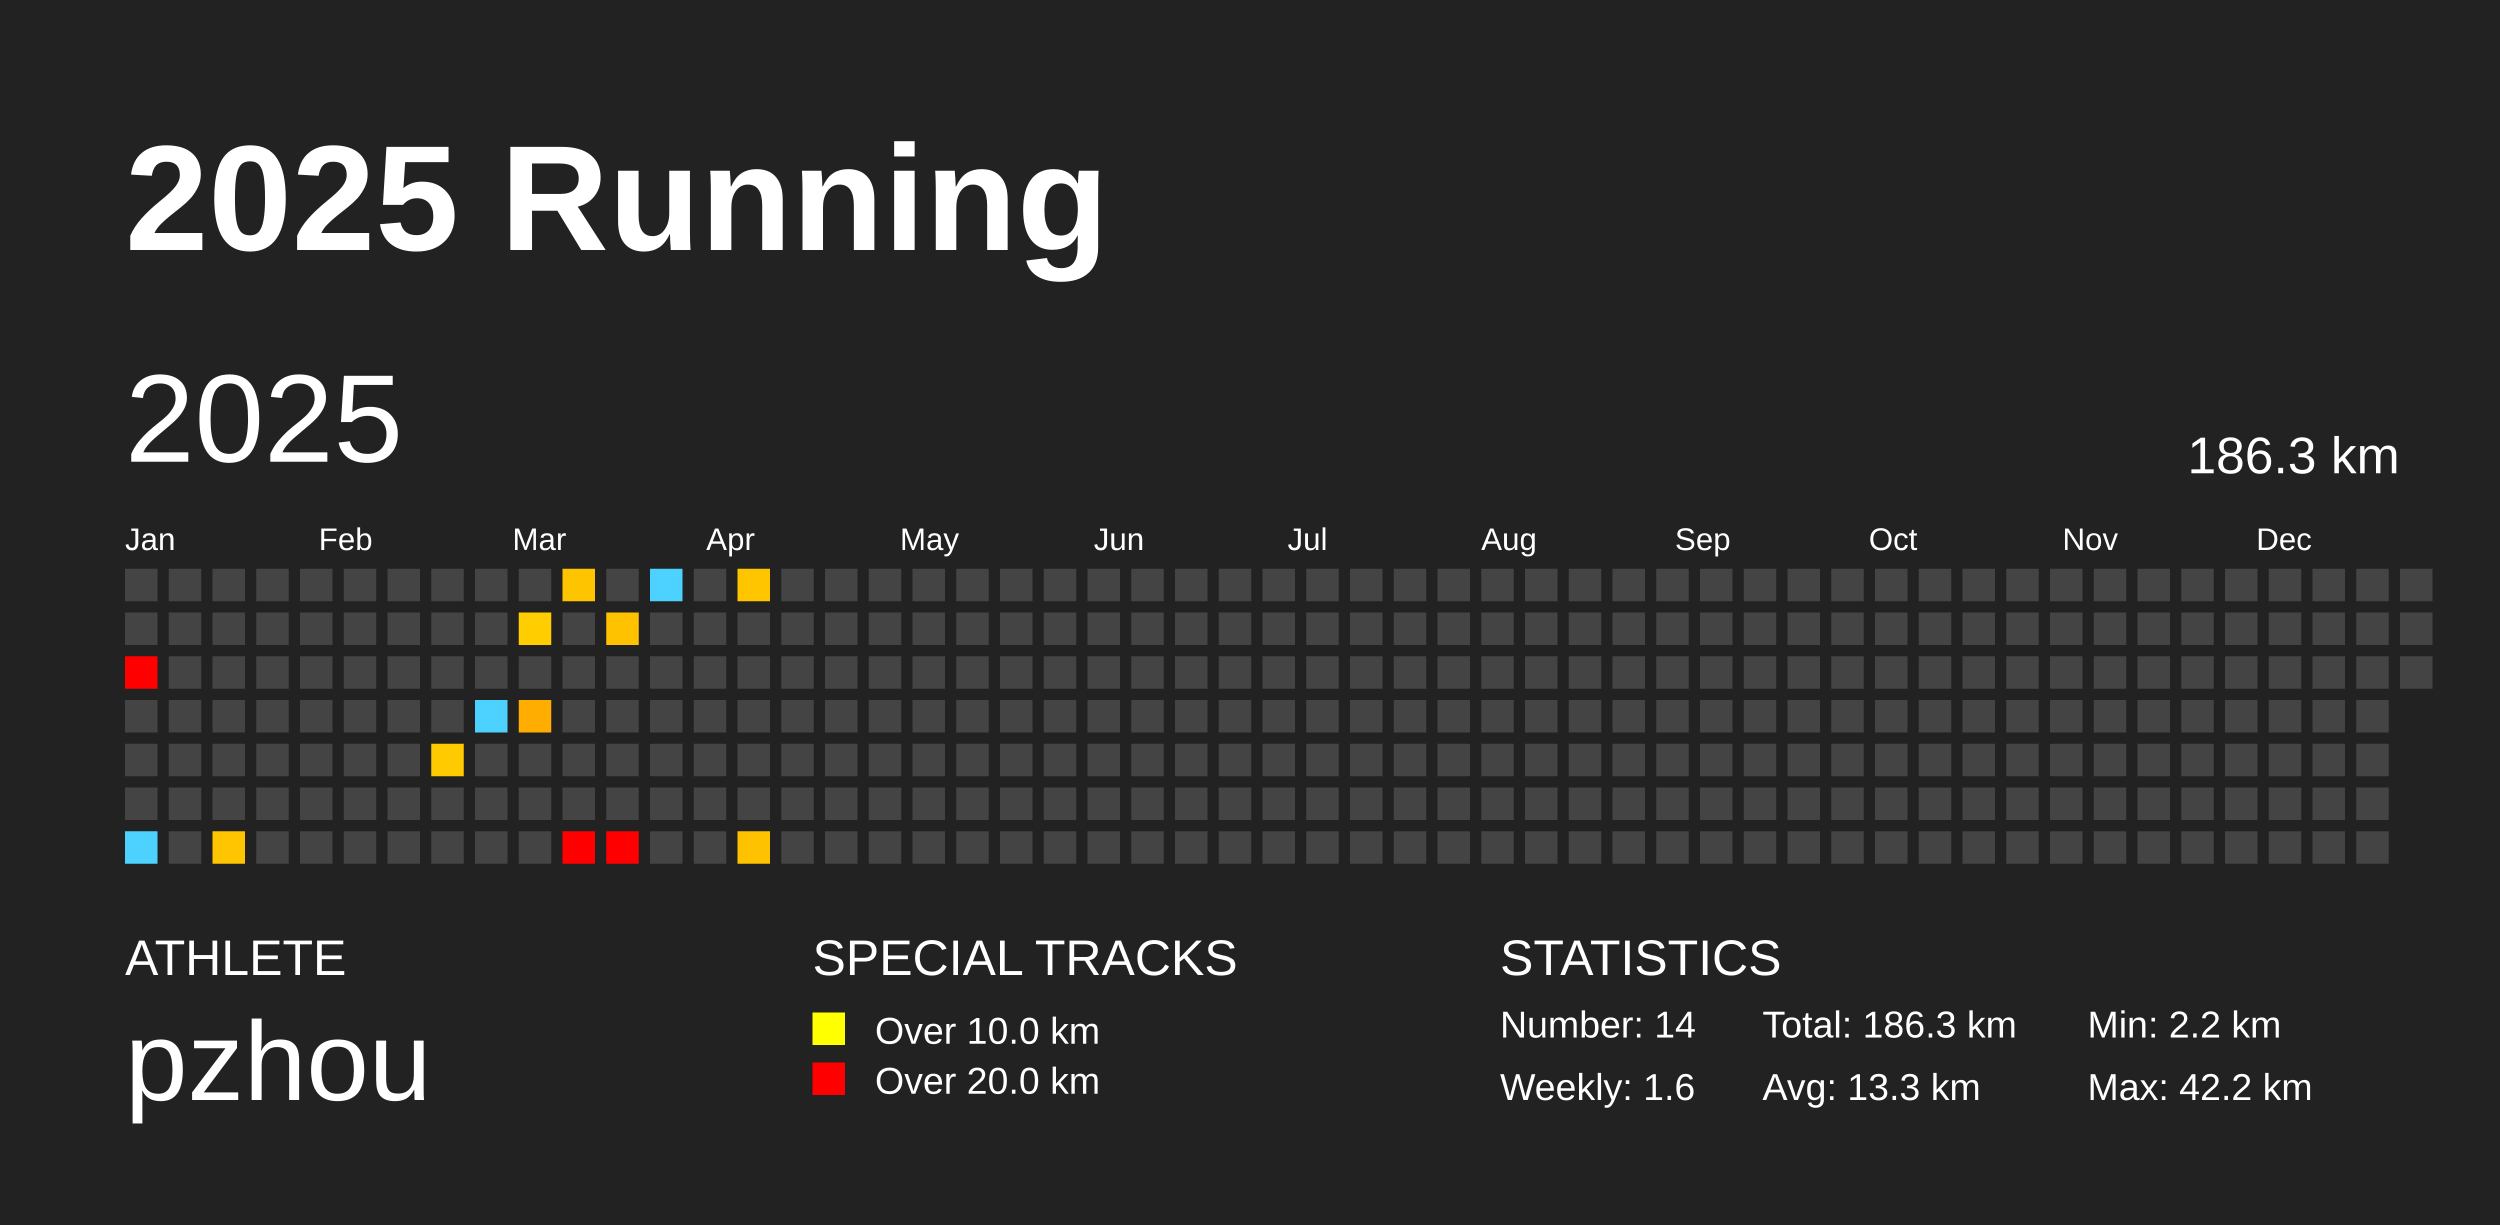
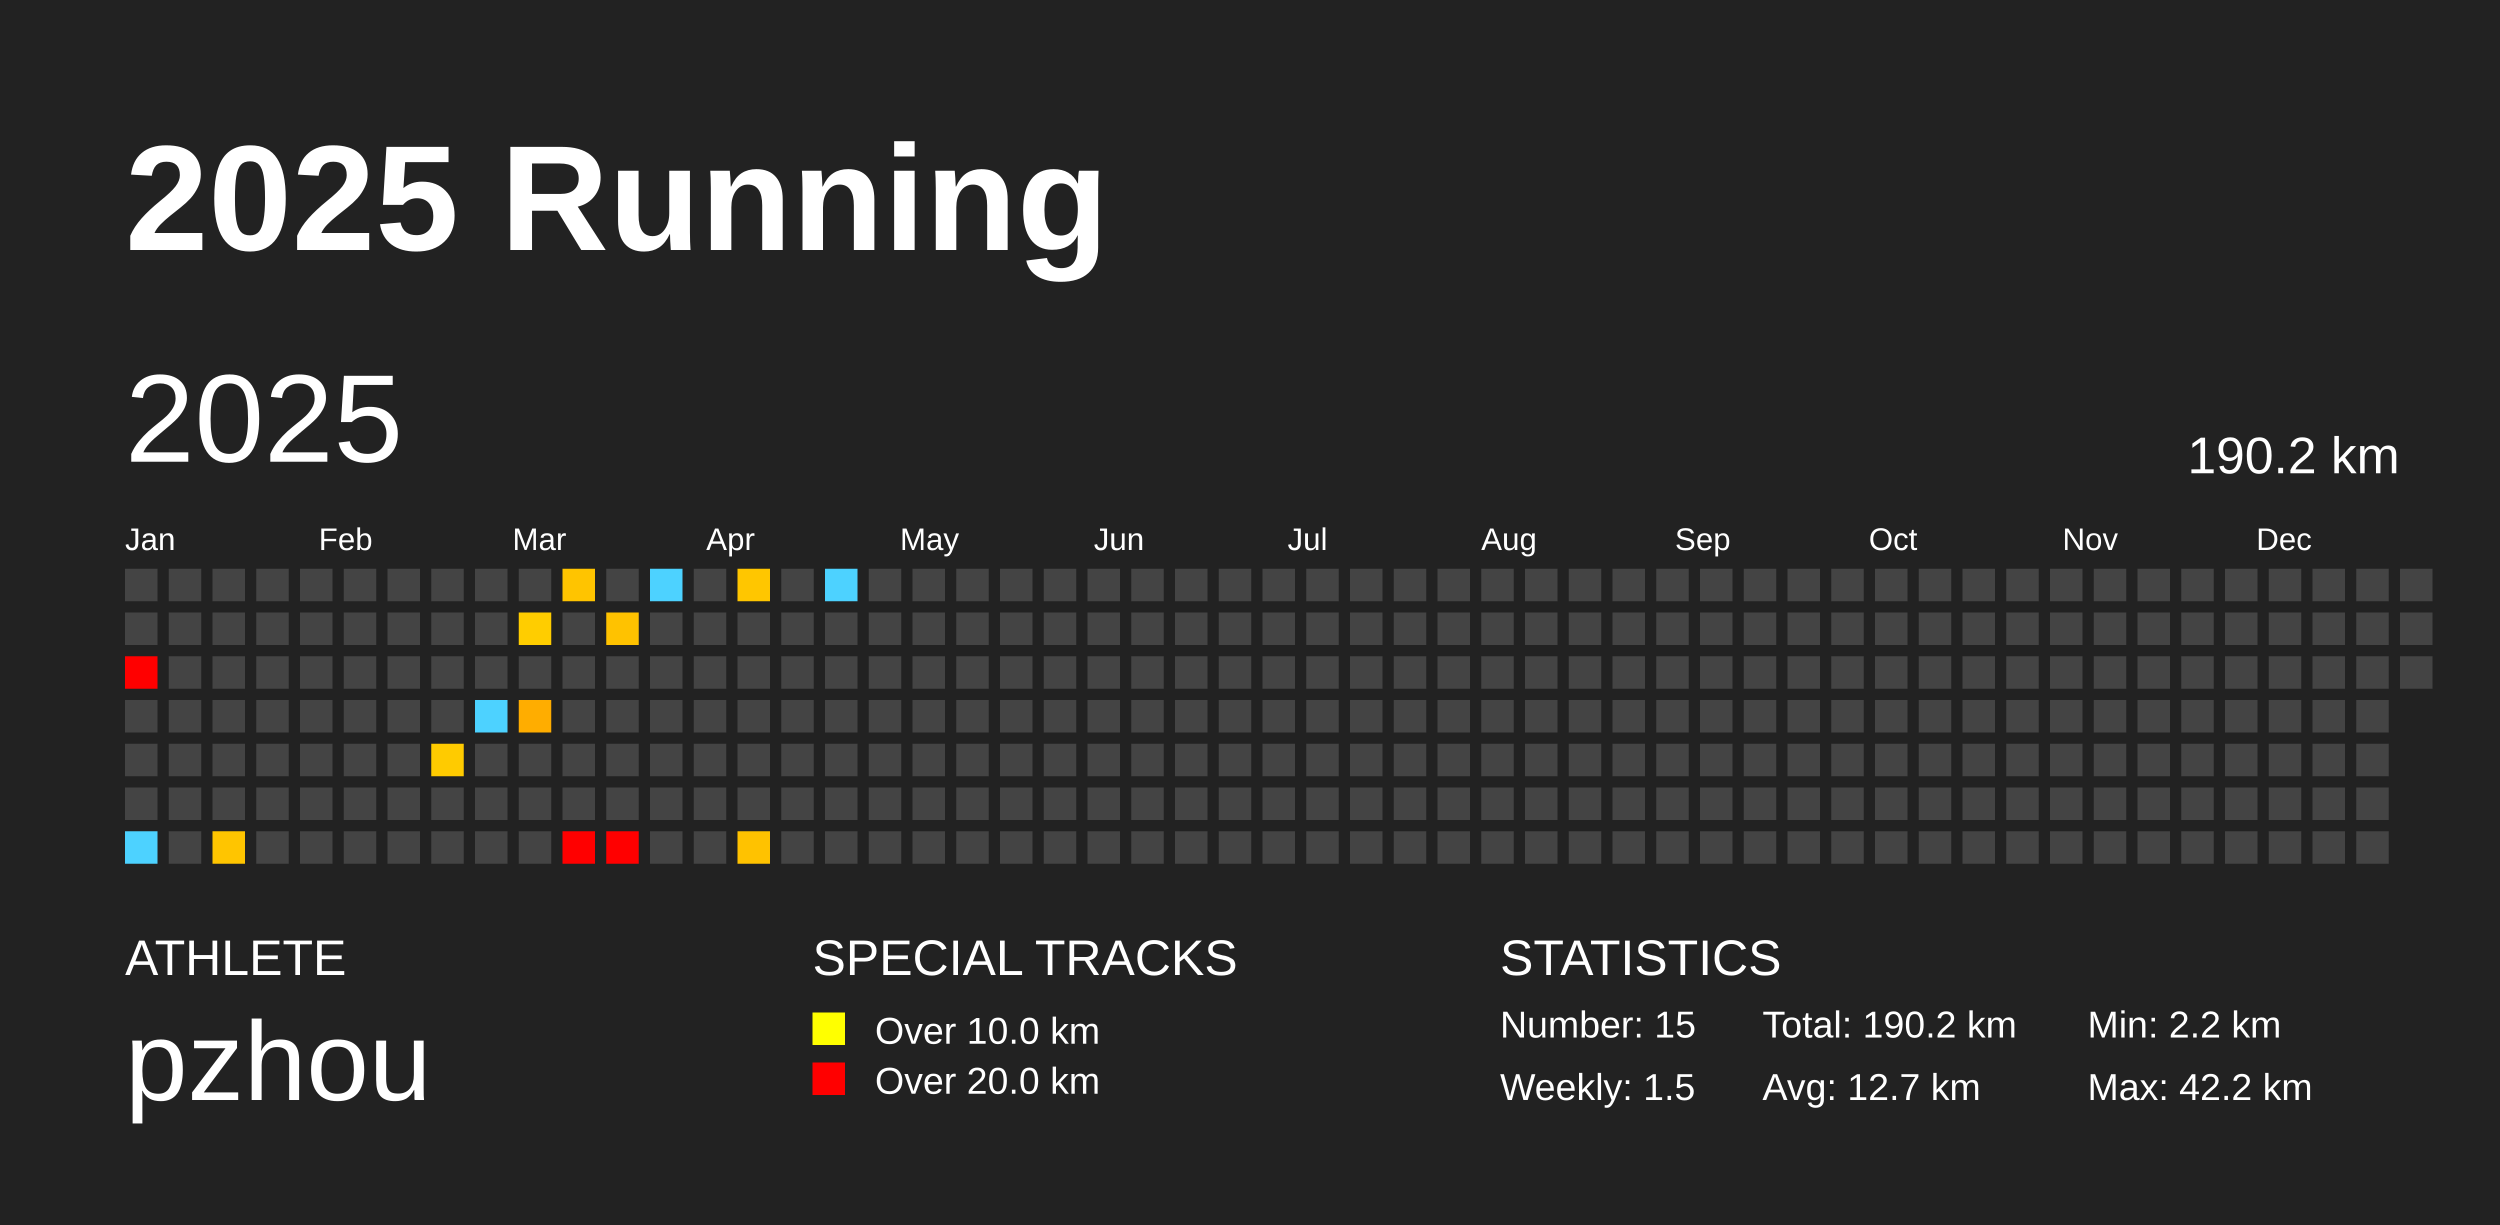
<svg xmlns="http://www.w3.org/2000/svg" baseProfile="full" height="98mm" version="1.1" viewBox="0,0,200,98" width="200mm">
  <defs />
  <rect fill="#222222" height="98" width="200" x="0" y="0" />
  <text fill="#FFFFFF" style="font-size:12px; font-family:Arial; font-weight:bold;" x="10" y="20">2025 Running</text>
  <text fill="#FFFFFF" style="font-size:4px; font-family:Arial" x="10" y="78">ATHLETE</text>
  <text fill="#FFFFFF" style="font-size:9px; font-family:Arial" x="10" y="88">pzhou</text>
  <text fill="#FFFFFF" style="font-size:4px; font-family:Arial" x="65" y="78">SPECIAL TRACKS</text>
  <rect fill="yellow" height="2.6" width="2.6" x="65" y="81" />
  <text fill="#FFFFFF" style="font-size:3px; font-family:Arial" x="70" y="83.5">Over 10.0 km</text>
  <rect fill="red" height="2.6" width="2.6" x="65" y="85" />
  <text fill="#FFFFFF" style="font-size:3px; font-family:Arial" x="70" y="87.5">Over 20.0 km</text>
  <text fill="#FFFFFF" style="font-size:4px; font-family:Arial" x="120" y="78">STATISTICS</text>
-   <text fill="#FFFFFF" style="font-size:3px; font-family:Arial" x="120" y="83">Number: 14</text>
-   <text fill="#FFFFFF" style="font-size:3px; font-family:Arial" x="120" y="88">Weekly: 1.6</text>
-   <text fill="#FFFFFF" style="font-size:3px; font-family:Arial" x="141" y="83">Total: 186.3 km</text>
-   <text fill="#FFFFFF" style="font-size:3px; font-family:Arial" x="141" y="88">Avg: 13.3 km</text>
+   <text fill="#FFFFFF" style="font-size:3px; font-family:Arial" x="120" y="83">Number: 15</text>
+   <text fill="#FFFFFF" style="font-size:3px; font-family:Arial" x="120" y="88">Weekly: 1.5</text>
+   <text fill="#FFFFFF" style="font-size:3px; font-family:Arial" x="141" y="83">Total: 190.2 km</text>
+   <text fill="#FFFFFF" style="font-size:3px; font-family:Arial" x="141" y="88">Avg: 12.7 km</text>
  <text fill="#FFFFFF" style="font-size:3px; font-family:Arial" x="167" y="83">Min: 2.2 km</text>
  <text fill="#FFFFFF" style="font-size:3px; font-family:Arial" x="167" y="88">Max: 42.2 km</text>
  <text dominant-baseline="hanging" fill="#FFFFFF" style="font-size:10.0px; font-family:Arial;" x="10" y="30">2025</text>
-   <text dominant-baseline="hanging" fill="#FFFFFF" style="font-size:4.125px; font-family:Arial;" x="175" y="35">186.3 km</text>
+   <text dominant-baseline="hanging" fill="#FFFFFF" style="font-size:4.125px; font-family:Arial;" x="175" y="35">190.2 km</text>
  <text fill="#FFFFFF" style="font-size:2.5px; font-family:Arial" x="10.0" y="44">Jan</text>
  <text fill="#FFFFFF" style="font-size:2.5px; font-family:Arial" x="25.5" y="44">Feb</text>
  <text fill="#FFFFFF" style="font-size:2.5px; font-family:Arial" x="41.0" y="44">Mar</text>
  <text fill="#FFFFFF" style="font-size:2.5px; font-family:Arial" x="56.5" y="44">Apr</text>
  <text fill="#FFFFFF" style="font-size:2.5px; font-family:Arial" x="72.0" y="44">May</text>
  <text fill="#FFFFFF" style="font-size:2.5px; font-family:Arial" x="87.5" y="44">Jun</text>
  <text fill="#FFFFFF" style="font-size:2.5px; font-family:Arial" x="103.0" y="44">Jul</text>
  <text fill="#FFFFFF" style="font-size:2.5px; font-family:Arial" x="118.5" y="44">Aug</text>
  <text fill="#FFFFFF" style="font-size:2.5px; font-family:Arial" x="134.0" y="44">Sep</text>
  <text fill="#FFFFFF" style="font-size:2.5px; font-family:Arial" x="149.5" y="44">Oct</text>
  <text fill="#FFFFFF" style="font-size:2.5px; font-family:Arial" x="165.0" y="44">Nov</text>
  <text fill="#FFFFFF" style="font-size:2.5px; font-family:Arial" x="180.5" y="44">Dec</text>
  <rect fill="#444444" height="2.6" width="2.6" x="10.0" y="45.5" />
  <rect fill="#444444" height="2.6" width="2.6" x="10.0" y="49.0" />
  <rect fill="red" height="2.6" width="2.6" x="10.0" y="52.5" />
  <rect fill="#444444" height="2.6" width="2.6" x="10.0" y="56.0" />
  <rect fill="#444444" height="2.6" width="2.6" x="10.0" y="59.5" />
  <rect fill="#444444" height="2.6" width="2.6" x="10.0" y="63.0" />
  <rect fill="#4dd2ff" height="2.6" width="2.6" x="10.0" y="66.5" />
  <rect fill="#444444" height="2.6" width="2.6" x="13.5" y="45.5" />
  <rect fill="#444444" height="2.6" width="2.6" x="13.5" y="49.0" />
  <rect fill="#444444" height="2.6" width="2.6" x="13.5" y="52.5" />
  <rect fill="#444444" height="2.6" width="2.6" x="13.5" y="56.0" />
  <rect fill="#444444" height="2.6" width="2.6" x="13.5" y="59.5" />
  <rect fill="#444444" height="2.6" width="2.6" x="13.5" y="63.0" />
  <rect fill="#444444" height="2.6" width="2.6" x="13.5" y="66.5" />
  <rect fill="#444444" height="2.6" width="2.6" x="17.0" y="45.5" />
  <rect fill="#444444" height="2.6" width="2.6" x="17.0" y="49.0" />
  <rect fill="#444444" height="2.6" width="2.6" x="17.0" y="52.5" />
  <rect fill="#444444" height="2.6" width="2.6" x="17.0" y="56.0" />
  <rect fill="#444444" height="2.6" width="2.6" x="17.0" y="59.5" />
  <rect fill="#444444" height="2.6" width="2.6" x="17.0" y="63.0" />
  <rect fill="#ffc500" height="2.6" width="2.6" x="17.0" y="66.5" />
  <rect fill="#444444" height="2.6" width="2.6" x="20.5" y="45.5" />
  <rect fill="#444444" height="2.6" width="2.6" x="20.5" y="49.0" />
  <rect fill="#444444" height="2.6" width="2.6" x="20.5" y="52.5" />
  <rect fill="#444444" height="2.6" width="2.6" x="20.5" y="56.0" />
  <rect fill="#444444" height="2.6" width="2.6" x="20.5" y="59.5" />
  <rect fill="#444444" height="2.6" width="2.6" x="20.5" y="63.0" />
  <rect fill="#444444" height="2.6" width="2.6" x="20.5" y="66.5" />
  <rect fill="#444444" height="2.6" width="2.6" x="24.0" y="45.5" />
  <rect fill="#444444" height="2.6" width="2.6" x="24.0" y="49.0" />
  <rect fill="#444444" height="2.6" width="2.6" x="24.0" y="52.5" />
  <rect fill="#444444" height="2.6" width="2.6" x="24.0" y="56.0" />
  <rect fill="#444444" height="2.6" width="2.6" x="24.0" y="59.5" />
  <rect fill="#444444" height="2.6" width="2.6" x="24.0" y="63.0" />
  <rect fill="#444444" height="2.6" width="2.6" x="24.0" y="66.5" />
  <rect fill="#444444" height="2.6" width="2.6" x="27.5" y="45.5" />
  <rect fill="#444444" height="2.6" width="2.6" x="27.5" y="49.0" />
  <rect fill="#444444" height="2.6" width="2.6" x="27.5" y="52.5" />
  <rect fill="#444444" height="2.6" width="2.6" x="27.5" y="56.0" />
  <rect fill="#444444" height="2.6" width="2.6" x="27.5" y="59.5" />
  <rect fill="#444444" height="2.6" width="2.6" x="27.5" y="63.0" />
  <rect fill="#444444" height="2.6" width="2.6" x="27.5" y="66.5" />
  <rect fill="#444444" height="2.6" width="2.6" x="31.0" y="45.5" />
  <rect fill="#444444" height="2.6" width="2.6" x="31.0" y="49.0" />
  <rect fill="#444444" height="2.6" width="2.6" x="31.0" y="52.5" />
  <rect fill="#444444" height="2.6" width="2.6" x="31.0" y="56.0" />
  <rect fill="#444444" height="2.6" width="2.6" x="31.0" y="59.5" />
  <rect fill="#444444" height="2.6" width="2.6" x="31.0" y="63.0" />
  <rect fill="#444444" height="2.6" width="2.6" x="31.0" y="66.5" />
  <rect fill="#444444" height="2.6" width="2.6" x="34.5" y="45.5" />
  <rect fill="#444444" height="2.6" width="2.6" x="34.5" y="49.0" />
  <rect fill="#444444" height="2.6" width="2.6" x="34.5" y="52.5" />
  <rect fill="#444444" height="2.6" width="2.6" x="34.5" y="56.0" />
  <rect fill="#ffcb00" height="2.6" width="2.6" x="34.5" y="59.5" />
  <rect fill="#444444" height="2.6" width="2.6" x="34.5" y="63.0" />
  <rect fill="#444444" height="2.6" width="2.6" x="34.5" y="66.5" />
  <rect fill="#444444" height="2.6" width="2.6" x="38.0" y="45.5" />
  <rect fill="#444444" height="2.6" width="2.6" x="38.0" y="49.0" />
  <rect fill="#444444" height="2.6" width="2.6" x="38.0" y="52.5" />
  <rect fill="#4dd2ff" height="2.6" width="2.6" x="38.0" y="56.0" />
  <rect fill="#444444" height="2.6" width="2.6" x="38.0" y="59.5" />
  <rect fill="#444444" height="2.6" width="2.6" x="38.0" y="63.0" />
  <rect fill="#444444" height="2.6" width="2.6" x="38.0" y="66.5" />
  <rect fill="#444444" height="2.6" width="2.6" x="41.5" y="45.5" />
  <rect fill="#ffcd00" height="2.6" width="2.6" x="41.5" y="49.0" />
  <rect fill="#444444" height="2.6" width="2.6" x="41.5" y="52.5" />
  <rect fill="#ffad00" height="2.6" width="2.6" x="41.5" y="56.0" />
  <rect fill="#444444" height="2.6" width="2.6" x="41.5" y="59.5" />
  <rect fill="#444444" height="2.6" width="2.6" x="41.5" y="63.0" />
  <rect fill="#444444" height="2.6" width="2.6" x="41.5" y="66.5" />
  <rect fill="#ffc400" height="2.6" width="2.6" x="45.0" y="45.5" />
  <rect fill="#444444" height="2.6" width="2.6" x="45.0" y="49.0" />
  <rect fill="#444444" height="2.6" width="2.6" x="45.0" y="52.5" />
  <rect fill="#444444" height="2.6" width="2.6" x="45.0" y="56.0" />
  <rect fill="#444444" height="2.6" width="2.6" x="45.0" y="59.5" />
  <rect fill="#444444" height="2.6" width="2.6" x="45.0" y="63.0" />
  <rect fill="red" height="2.6" width="2.6" x="45.0" y="66.5" />
  <rect fill="#444444" height="2.6" width="2.6" x="48.5" y="45.5" />
  <rect fill="#ffc200" height="2.6" width="2.6" x="48.5" y="49.0" />
  <rect fill="#444444" height="2.6" width="2.6" x="48.5" y="52.5" />
  <rect fill="#444444" height="2.6" width="2.6" x="48.5" y="56.0" />
  <rect fill="#444444" height="2.6" width="2.6" x="48.5" y="59.5" />
  <rect fill="#444444" height="2.6" width="2.6" x="48.5" y="63.0" />
  <rect fill="red" height="2.6" width="2.6" x="48.5" y="66.5" />
  <rect fill="#4dd2ff" height="2.6" width="2.6" x="52.0" y="45.5" />
  <rect fill="#444444" height="2.6" width="2.6" x="52.0" y="49.0" />
  <rect fill="#444444" height="2.6" width="2.6" x="52.0" y="52.5" />
  <rect fill="#444444" height="2.6" width="2.6" x="52.0" y="56.0" />
  <rect fill="#444444" height="2.6" width="2.6" x="52.0" y="59.5" />
  <rect fill="#444444" height="2.6" width="2.6" x="52.0" y="63.0" />
  <rect fill="#444444" height="2.6" width="2.6" x="52.0" y="66.5" />
  <rect fill="#444444" height="2.6" width="2.6" x="55.5" y="45.5" />
  <rect fill="#444444" height="2.6" width="2.6" x="55.5" y="49.0" />
  <rect fill="#444444" height="2.6" width="2.6" x="55.5" y="52.5" />
  <rect fill="#444444" height="2.6" width="2.6" x="55.5" y="56.0" />
  <rect fill="#444444" height="2.6" width="2.6" x="55.5" y="59.5" />
  <rect fill="#444444" height="2.6" width="2.6" x="55.5" y="63.0" />
  <rect fill="#444444" height="2.6" width="2.6" x="55.5" y="66.5" />
  <rect fill="#ffc600" height="2.6" width="2.6" x="59.0" y="45.5" />
  <rect fill="#444444" height="2.6" width="2.6" x="59.0" y="49.0" />
  <rect fill="#444444" height="2.6" width="2.6" x="59.0" y="52.5" />
  <rect fill="#444444" height="2.6" width="2.6" x="59.0" y="56.0" />
  <rect fill="#444444" height="2.6" width="2.6" x="59.0" y="59.5" />
  <rect fill="#444444" height="2.6" width="2.6" x="59.0" y="63.0" />
  <rect fill="#ffc200" height="2.6" width="2.6" x="59.0" y="66.5" />
  <rect fill="#444444" height="2.6" width="2.6" x="62.5" y="45.5" />
  <rect fill="#444444" height="2.6" width="2.6" x="62.5" y="49.0" />
  <rect fill="#444444" height="2.6" width="2.6" x="62.5" y="52.5" />
  <rect fill="#444444" height="2.6" width="2.6" x="62.5" y="56.0" />
  <rect fill="#444444" height="2.6" width="2.6" x="62.5" y="59.5" />
  <rect fill="#444444" height="2.6" width="2.6" x="62.5" y="63.0" />
  <rect fill="#444444" height="2.6" width="2.6" x="62.5" y="66.5" />
-   <rect fill="#444444" height="2.6" width="2.6" x="66.0" y="45.5" />
+   <rect fill="#4dd2ff" height="2.6" width="2.6" x="66.0" y="45.5" />
  <rect fill="#444444" height="2.6" width="2.6" x="66.0" y="49.0" />
  <rect fill="#444444" height="2.6" width="2.6" x="66.0" y="52.5" />
  <rect fill="#444444" height="2.6" width="2.6" x="66.0" y="56.0" />
  <rect fill="#444444" height="2.6" width="2.6" x="66.0" y="59.5" />
  <rect fill="#444444" height="2.6" width="2.6" x="66.0" y="63.0" />
  <rect fill="#444444" height="2.6" width="2.6" x="66.0" y="66.5" />
  <rect fill="#444444" height="2.6" width="2.6" x="69.5" y="45.5" />
  <rect fill="#444444" height="2.6" width="2.6" x="69.5" y="49.0" />
  <rect fill="#444444" height="2.6" width="2.6" x="69.5" y="52.5" />
  <rect fill="#444444" height="2.6" width="2.6" x="69.5" y="56.0" />
  <rect fill="#444444" height="2.6" width="2.6" x="69.5" y="59.5" />
  <rect fill="#444444" height="2.6" width="2.6" x="69.5" y="63.0" />
  <rect fill="#444444" height="2.6" width="2.6" x="69.5" y="66.5" />
  <rect fill="#444444" height="2.6" width="2.6" x="73.0" y="45.5" />
  <rect fill="#444444" height="2.6" width="2.6" x="73.0" y="49.0" />
  <rect fill="#444444" height="2.6" width="2.6" x="73.0" y="52.5" />
  <rect fill="#444444" height="2.6" width="2.6" x="73.0" y="56.0" />
  <rect fill="#444444" height="2.6" width="2.6" x="73.0" y="59.5" />
  <rect fill="#444444" height="2.6" width="2.6" x="73.0" y="63.0" />
  <rect fill="#444444" height="2.6" width="2.6" x="73.0" y="66.5" />
  <rect fill="#444444" height="2.6" width="2.6" x="76.5" y="45.5" />
  <rect fill="#444444" height="2.6" width="2.6" x="76.5" y="49.0" />
  <rect fill="#444444" height="2.6" width="2.6" x="76.5" y="52.5" />
  <rect fill="#444444" height="2.6" width="2.6" x="76.5" y="56.0" />
  <rect fill="#444444" height="2.6" width="2.6" x="76.5" y="59.5" />
  <rect fill="#444444" height="2.6" width="2.6" x="76.5" y="63.0" />
  <rect fill="#444444" height="2.6" width="2.6" x="76.5" y="66.5" />
  <rect fill="#444444" height="2.6" width="2.6" x="80.0" y="45.5" />
  <rect fill="#444444" height="2.6" width="2.6" x="80.0" y="49.0" />
  <rect fill="#444444" height="2.6" width="2.6" x="80.0" y="52.5" />
  <rect fill="#444444" height="2.6" width="2.6" x="80.0" y="56.0" />
  <rect fill="#444444" height="2.6" width="2.6" x="80.0" y="59.5" />
  <rect fill="#444444" height="2.6" width="2.6" x="80.0" y="63.0" />
  <rect fill="#444444" height="2.6" width="2.6" x="80.0" y="66.5" />
  <rect fill="#444444" height="2.6" width="2.6" x="83.5" y="45.5" />
  <rect fill="#444444" height="2.6" width="2.6" x="83.5" y="49.0" />
  <rect fill="#444444" height="2.6" width="2.6" x="83.5" y="52.5" />
  <rect fill="#444444" height="2.6" width="2.6" x="83.5" y="56.0" />
  <rect fill="#444444" height="2.6" width="2.6" x="83.5" y="59.5" />
  <rect fill="#444444" height="2.6" width="2.6" x="83.5" y="63.0" />
  <rect fill="#444444" height="2.6" width="2.6" x="83.5" y="66.5" />
  <rect fill="#444444" height="2.6" width="2.6" x="87.0" y="45.5" />
  <rect fill="#444444" height="2.6" width="2.6" x="87.0" y="49.0" />
  <rect fill="#444444" height="2.6" width="2.6" x="87.0" y="52.5" />
  <rect fill="#444444" height="2.6" width="2.6" x="87.0" y="56.0" />
  <rect fill="#444444" height="2.6" width="2.6" x="87.0" y="59.5" />
  <rect fill="#444444" height="2.6" width="2.6" x="87.0" y="63.0" />
  <rect fill="#444444" height="2.6" width="2.6" x="87.0" y="66.5" />
  <rect fill="#444444" height="2.6" width="2.6" x="90.5" y="45.5" />
  <rect fill="#444444" height="2.6" width="2.6" x="90.5" y="49.0" />
  <rect fill="#444444" height="2.6" width="2.6" x="90.5" y="52.5" />
  <rect fill="#444444" height="2.6" width="2.6" x="90.5" y="56.0" />
  <rect fill="#444444" height="2.6" width="2.6" x="90.5" y="59.5" />
  <rect fill="#444444" height="2.6" width="2.6" x="90.5" y="63.0" />
  <rect fill="#444444" height="2.6" width="2.6" x="90.5" y="66.5" />
  <rect fill="#444444" height="2.6" width="2.6" x="94.0" y="45.5" />
  <rect fill="#444444" height="2.6" width="2.6" x="94.0" y="49.0" />
  <rect fill="#444444" height="2.6" width="2.6" x="94.0" y="52.5" />
  <rect fill="#444444" height="2.6" width="2.6" x="94.0" y="56.0" />
  <rect fill="#444444" height="2.6" width="2.6" x="94.0" y="59.5" />
  <rect fill="#444444" height="2.6" width="2.6" x="94.0" y="63.0" />
  <rect fill="#444444" height="2.6" width="2.6" x="94.0" y="66.5" />
  <rect fill="#444444" height="2.6" width="2.6" x="97.5" y="45.5" />
  <rect fill="#444444" height="2.6" width="2.6" x="97.5" y="49.0" />
  <rect fill="#444444" height="2.6" width="2.6" x="97.5" y="52.5" />
  <rect fill="#444444" height="2.6" width="2.6" x="97.5" y="56.0" />
  <rect fill="#444444" height="2.6" width="2.6" x="97.5" y="59.5" />
  <rect fill="#444444" height="2.6" width="2.6" x="97.5" y="63.0" />
  <rect fill="#444444" height="2.6" width="2.6" x="97.5" y="66.5" />
  <rect fill="#444444" height="2.6" width="2.6" x="101.0" y="45.5" />
  <rect fill="#444444" height="2.6" width="2.6" x="101.0" y="49.0" />
  <rect fill="#444444" height="2.6" width="2.6" x="101.0" y="52.5" />
  <rect fill="#444444" height="2.6" width="2.6" x="101.0" y="56.0" />
  <rect fill="#444444" height="2.6" width="2.6" x="101.0" y="59.5" />
  <rect fill="#444444" height="2.6" width="2.6" x="101.0" y="63.0" />
  <rect fill="#444444" height="2.6" width="2.6" x="101.0" y="66.5" />
  <rect fill="#444444" height="2.6" width="2.6" x="104.5" y="45.5" />
  <rect fill="#444444" height="2.6" width="2.6" x="104.5" y="49.0" />
  <rect fill="#444444" height="2.6" width="2.6" x="104.5" y="52.5" />
  <rect fill="#444444" height="2.6" width="2.6" x="104.5" y="56.0" />
  <rect fill="#444444" height="2.6" width="2.6" x="104.5" y="59.5" />
  <rect fill="#444444" height="2.6" width="2.6" x="104.5" y="63.0" />
  <rect fill="#444444" height="2.6" width="2.6" x="104.5" y="66.5" />
  <rect fill="#444444" height="2.6" width="2.6" x="108.0" y="45.5" />
  <rect fill="#444444" height="2.6" width="2.6" x="108.0" y="49.0" />
  <rect fill="#444444" height="2.6" width="2.6" x="108.0" y="52.5" />
  <rect fill="#444444" height="2.6" width="2.6" x="108.0" y="56.0" />
  <rect fill="#444444" height="2.6" width="2.6" x="108.0" y="59.5" />
  <rect fill="#444444" height="2.6" width="2.6" x="108.0" y="63.0" />
  <rect fill="#444444" height="2.6" width="2.6" x="108.0" y="66.5" />
  <rect fill="#444444" height="2.6" width="2.6" x="111.5" y="45.5" />
  <rect fill="#444444" height="2.6" width="2.6" x="111.5" y="49.0" />
  <rect fill="#444444" height="2.6" width="2.6" x="111.5" y="52.5" />
  <rect fill="#444444" height="2.6" width="2.6" x="111.5" y="56.0" />
  <rect fill="#444444" height="2.6" width="2.6" x="111.5" y="59.5" />
  <rect fill="#444444" height="2.6" width="2.6" x="111.5" y="63.0" />
  <rect fill="#444444" height="2.6" width="2.6" x="111.5" y="66.5" />
  <rect fill="#444444" height="2.6" width="2.6" x="115.0" y="45.5" />
  <rect fill="#444444" height="2.6" width="2.6" x="115.0" y="49.0" />
  <rect fill="#444444" height="2.6" width="2.6" x="115.0" y="52.5" />
  <rect fill="#444444" height="2.6" width="2.6" x="115.0" y="56.0" />
  <rect fill="#444444" height="2.6" width="2.6" x="115.0" y="59.5" />
  <rect fill="#444444" height="2.6" width="2.6" x="115.0" y="63.0" />
  <rect fill="#444444" height="2.6" width="2.6" x="115.0" y="66.5" />
  <rect fill="#444444" height="2.6" width="2.6" x="118.5" y="45.5" />
  <rect fill="#444444" height="2.6" width="2.6" x="118.5" y="49.0" />
  <rect fill="#444444" height="2.6" width="2.6" x="118.5" y="52.5" />
  <rect fill="#444444" height="2.6" width="2.6" x="118.5" y="56.0" />
  <rect fill="#444444" height="2.6" width="2.6" x="118.5" y="59.5" />
  <rect fill="#444444" height="2.6" width="2.6" x="118.5" y="63.0" />
  <rect fill="#444444" height="2.6" width="2.6" x="118.5" y="66.5" />
  <rect fill="#444444" height="2.6" width="2.6" x="122.0" y="45.5" />
  <rect fill="#444444" height="2.6" width="2.6" x="122.0" y="49.0" />
  <rect fill="#444444" height="2.6" width="2.6" x="122.0" y="52.5" />
  <rect fill="#444444" height="2.6" width="2.6" x="122.0" y="56.0" />
  <rect fill="#444444" height="2.6" width="2.6" x="122.0" y="59.5" />
  <rect fill="#444444" height="2.6" width="2.6" x="122.0" y="63.0" />
  <rect fill="#444444" height="2.6" width="2.6" x="122.0" y="66.5" />
  <rect fill="#444444" height="2.6" width="2.6" x="125.5" y="45.5" />
  <rect fill="#444444" height="2.6" width="2.6" x="125.5" y="49.0" />
  <rect fill="#444444" height="2.6" width="2.6" x="125.5" y="52.5" />
  <rect fill="#444444" height="2.6" width="2.6" x="125.5" y="56.0" />
  <rect fill="#444444" height="2.6" width="2.6" x="125.5" y="59.5" />
  <rect fill="#444444" height="2.6" width="2.6" x="125.5" y="63.0" />
  <rect fill="#444444" height="2.6" width="2.6" x="125.5" y="66.5" />
  <rect fill="#444444" height="2.6" width="2.6" x="129.0" y="45.5" />
  <rect fill="#444444" height="2.6" width="2.6" x="129.0" y="49.0" />
  <rect fill="#444444" height="2.6" width="2.6" x="129.0" y="52.5" />
  <rect fill="#444444" height="2.6" width="2.6" x="129.0" y="56.0" />
  <rect fill="#444444" height="2.6" width="2.6" x="129.0" y="59.5" />
  <rect fill="#444444" height="2.6" width="2.6" x="129.0" y="63.0" />
  <rect fill="#444444" height="2.6" width="2.6" x="129.0" y="66.5" />
  <rect fill="#444444" height="2.6" width="2.6" x="132.5" y="45.5" />
  <rect fill="#444444" height="2.6" width="2.6" x="132.5" y="49.0" />
  <rect fill="#444444" height="2.6" width="2.6" x="132.5" y="52.5" />
  <rect fill="#444444" height="2.6" width="2.6" x="132.5" y="56.0" />
  <rect fill="#444444" height="2.6" width="2.6" x="132.5" y="59.5" />
  <rect fill="#444444" height="2.6" width="2.6" x="132.5" y="63.0" />
  <rect fill="#444444" height="2.6" width="2.6" x="132.5" y="66.5" />
  <rect fill="#444444" height="2.6" width="2.6" x="136.0" y="45.5" />
  <rect fill="#444444" height="2.6" width="2.6" x="136.0" y="49.0" />
  <rect fill="#444444" height="2.6" width="2.6" x="136.0" y="52.5" />
  <rect fill="#444444" height="2.6" width="2.6" x="136.0" y="56.0" />
  <rect fill="#444444" height="2.6" width="2.6" x="136.0" y="59.5" />
  <rect fill="#444444" height="2.6" width="2.6" x="136.0" y="63.0" />
  <rect fill="#444444" height="2.6" width="2.6" x="136.0" y="66.5" />
  <rect fill="#444444" height="2.6" width="2.6" x="139.5" y="45.5" />
  <rect fill="#444444" height="2.6" width="2.6" x="139.5" y="49.0" />
  <rect fill="#444444" height="2.6" width="2.6" x="139.5" y="52.5" />
  <rect fill="#444444" height="2.6" width="2.6" x="139.5" y="56.0" />
  <rect fill="#444444" height="2.6" width="2.6" x="139.5" y="59.5" />
  <rect fill="#444444" height="2.6" width="2.6" x="139.5" y="63.0" />
  <rect fill="#444444" height="2.6" width="2.6" x="139.5" y="66.5" />
  <rect fill="#444444" height="2.6" width="2.6" x="143.0" y="45.5" />
  <rect fill="#444444" height="2.6" width="2.6" x="143.0" y="49.0" />
  <rect fill="#444444" height="2.6" width="2.6" x="143.0" y="52.5" />
  <rect fill="#444444" height="2.6" width="2.6" x="143.0" y="56.0" />
  <rect fill="#444444" height="2.6" width="2.6" x="143.0" y="59.5" />
  <rect fill="#444444" height="2.6" width="2.6" x="143.0" y="63.0" />
  <rect fill="#444444" height="2.6" width="2.6" x="143.0" y="66.5" />
  <rect fill="#444444" height="2.6" width="2.6" x="146.5" y="45.5" />
  <rect fill="#444444" height="2.6" width="2.6" x="146.5" y="49.0" />
  <rect fill="#444444" height="2.6" width="2.6" x="146.5" y="52.5" />
  <rect fill="#444444" height="2.6" width="2.6" x="146.5" y="56.0" />
  <rect fill="#444444" height="2.6" width="2.6" x="146.5" y="59.5" />
  <rect fill="#444444" height="2.6" width="2.6" x="146.5" y="63.0" />
  <rect fill="#444444" height="2.6" width="2.6" x="146.5" y="66.5" />
  <rect fill="#444444" height="2.6" width="2.6" x="150.0" y="45.5" />
  <rect fill="#444444" height="2.6" width="2.6" x="150.0" y="49.0" />
  <rect fill="#444444" height="2.6" width="2.6" x="150.0" y="52.5" />
  <rect fill="#444444" height="2.6" width="2.6" x="150.0" y="56.0" />
  <rect fill="#444444" height="2.6" width="2.6" x="150.0" y="59.5" />
  <rect fill="#444444" height="2.6" width="2.6" x="150.0" y="63.0" />
  <rect fill="#444444" height="2.6" width="2.6" x="150.0" y="66.5" />
  <rect fill="#444444" height="2.6" width="2.6" x="153.5" y="45.5" />
  <rect fill="#444444" height="2.6" width="2.6" x="153.5" y="49.0" />
  <rect fill="#444444" height="2.6" width="2.6" x="153.5" y="52.5" />
  <rect fill="#444444" height="2.6" width="2.6" x="153.5" y="56.0" />
  <rect fill="#444444" height="2.6" width="2.6" x="153.5" y="59.5" />
  <rect fill="#444444" height="2.6" width="2.6" x="153.5" y="63.0" />
  <rect fill="#444444" height="2.6" width="2.6" x="153.5" y="66.5" />
  <rect fill="#444444" height="2.6" width="2.6" x="157.0" y="45.5" />
  <rect fill="#444444" height="2.6" width="2.6" x="157.0" y="49.0" />
  <rect fill="#444444" height="2.6" width="2.6" x="157.0" y="52.5" />
  <rect fill="#444444" height="2.6" width="2.6" x="157.0" y="56.0" />
  <rect fill="#444444" height="2.6" width="2.6" x="157.0" y="59.5" />
  <rect fill="#444444" height="2.6" width="2.6" x="157.0" y="63.0" />
  <rect fill="#444444" height="2.6" width="2.6" x="157.0" y="66.5" />
  <rect fill="#444444" height="2.6" width="2.6" x="160.5" y="45.5" />
  <rect fill="#444444" height="2.6" width="2.6" x="160.5" y="49.0" />
  <rect fill="#444444" height="2.6" width="2.6" x="160.5" y="52.5" />
  <rect fill="#444444" height="2.6" width="2.6" x="160.5" y="56.0" />
  <rect fill="#444444" height="2.6" width="2.6" x="160.5" y="59.5" />
  <rect fill="#444444" height="2.6" width="2.6" x="160.5" y="63.0" />
  <rect fill="#444444" height="2.6" width="2.6" x="160.5" y="66.5" />
  <rect fill="#444444" height="2.6" width="2.6" x="164.0" y="45.5" />
  <rect fill="#444444" height="2.6" width="2.6" x="164.0" y="49.0" />
  <rect fill="#444444" height="2.6" width="2.6" x="164.0" y="52.5" />
  <rect fill="#444444" height="2.6" width="2.6" x="164.0" y="56.0" />
  <rect fill="#444444" height="2.6" width="2.6" x="164.0" y="59.5" />
  <rect fill="#444444" height="2.6" width="2.6" x="164.0" y="63.0" />
  <rect fill="#444444" height="2.6" width="2.6" x="164.0" y="66.5" />
  <rect fill="#444444" height="2.6" width="2.6" x="167.5" y="45.5" />
  <rect fill="#444444" height="2.6" width="2.6" x="167.5" y="49.0" />
  <rect fill="#444444" height="2.6" width="2.6" x="167.5" y="52.5" />
  <rect fill="#444444" height="2.6" width="2.6" x="167.5" y="56.0" />
  <rect fill="#444444" height="2.6" width="2.6" x="167.5" y="59.5" />
  <rect fill="#444444" height="2.6" width="2.6" x="167.5" y="63.0" />
  <rect fill="#444444" height="2.6" width="2.6" x="167.5" y="66.5" />
  <rect fill="#444444" height="2.6" width="2.6" x="171.0" y="45.5" />
  <rect fill="#444444" height="2.6" width="2.6" x="171.0" y="49.0" />
  <rect fill="#444444" height="2.6" width="2.6" x="171.0" y="52.5" />
  <rect fill="#444444" height="2.6" width="2.6" x="171.0" y="56.0" />
  <rect fill="#444444" height="2.6" width="2.6" x="171.0" y="59.5" />
  <rect fill="#444444" height="2.6" width="2.6" x="171.0" y="63.0" />
  <rect fill="#444444" height="2.6" width="2.6" x="171.0" y="66.5" />
  <rect fill="#444444" height="2.6" width="2.6" x="174.5" y="45.5" />
  <rect fill="#444444" height="2.6" width="2.6" x="174.5" y="49.0" />
  <rect fill="#444444" height="2.6" width="2.6" x="174.5" y="52.5" />
  <rect fill="#444444" height="2.6" width="2.6" x="174.5" y="56.0" />
  <rect fill="#444444" height="2.6" width="2.6" x="174.5" y="59.5" />
  <rect fill="#444444" height="2.6" width="2.6" x="174.5" y="63.0" />
  <rect fill="#444444" height="2.6" width="2.6" x="174.5" y="66.5" />
  <rect fill="#444444" height="2.6" width="2.6" x="178.0" y="45.5" />
  <rect fill="#444444" height="2.6" width="2.6" x="178.0" y="49.0" />
  <rect fill="#444444" height="2.6" width="2.6" x="178.0" y="52.5" />
  <rect fill="#444444" height="2.6" width="2.6" x="178.0" y="56.0" />
  <rect fill="#444444" height="2.6" width="2.6" x="178.0" y="59.5" />
  <rect fill="#444444" height="2.6" width="2.6" x="178.0" y="63.0" />
  <rect fill="#444444" height="2.6" width="2.6" x="178.0" y="66.5" />
  <rect fill="#444444" height="2.6" width="2.6" x="181.5" y="45.5" />
  <rect fill="#444444" height="2.6" width="2.6" x="181.5" y="49.0" />
  <rect fill="#444444" height="2.6" width="2.6" x="181.5" y="52.5" />
  <rect fill="#444444" height="2.6" width="2.6" x="181.5" y="56.0" />
  <rect fill="#444444" height="2.6" width="2.6" x="181.5" y="59.5" />
  <rect fill="#444444" height="2.6" width="2.6" x="181.5" y="63.0" />
  <rect fill="#444444" height="2.6" width="2.6" x="181.5" y="66.5" />
  <rect fill="#444444" height="2.6" width="2.6" x="185.0" y="45.5" />
  <rect fill="#444444" height="2.6" width="2.6" x="185.0" y="49.0" />
  <rect fill="#444444" height="2.6" width="2.6" x="185.0" y="52.5" />
  <rect fill="#444444" height="2.6" width="2.6" x="185.0" y="56.0" />
  <rect fill="#444444" height="2.6" width="2.6" x="185.0" y="59.5" />
  <rect fill="#444444" height="2.6" width="2.6" x="185.0" y="63.0" />
  <rect fill="#444444" height="2.6" width="2.6" x="185.0" y="66.5" />
  <rect fill="#444444" height="2.6" width="2.6" x="188.5" y="45.5" />
  <rect fill="#444444" height="2.6" width="2.6" x="188.5" y="49.0" />
  <rect fill="#444444" height="2.6" width="2.6" x="188.5" y="52.5" />
  <rect fill="#444444" height="2.6" width="2.6" x="188.5" y="56.0" />
  <rect fill="#444444" height="2.6" width="2.6" x="188.5" y="59.5" />
  <rect fill="#444444" height="2.6" width="2.6" x="188.5" y="63.0" />
  <rect fill="#444444" height="2.6" width="2.6" x="188.5" y="66.5" />
  <rect fill="#444444" height="2.6" width="2.6" x="192.0" y="45.5" />
  <rect fill="#444444" height="2.6" width="2.6" x="192.0" y="49.0" />
  <rect fill="#444444" height="2.6" width="2.6" x="192.0" y="52.5" />
</svg>
